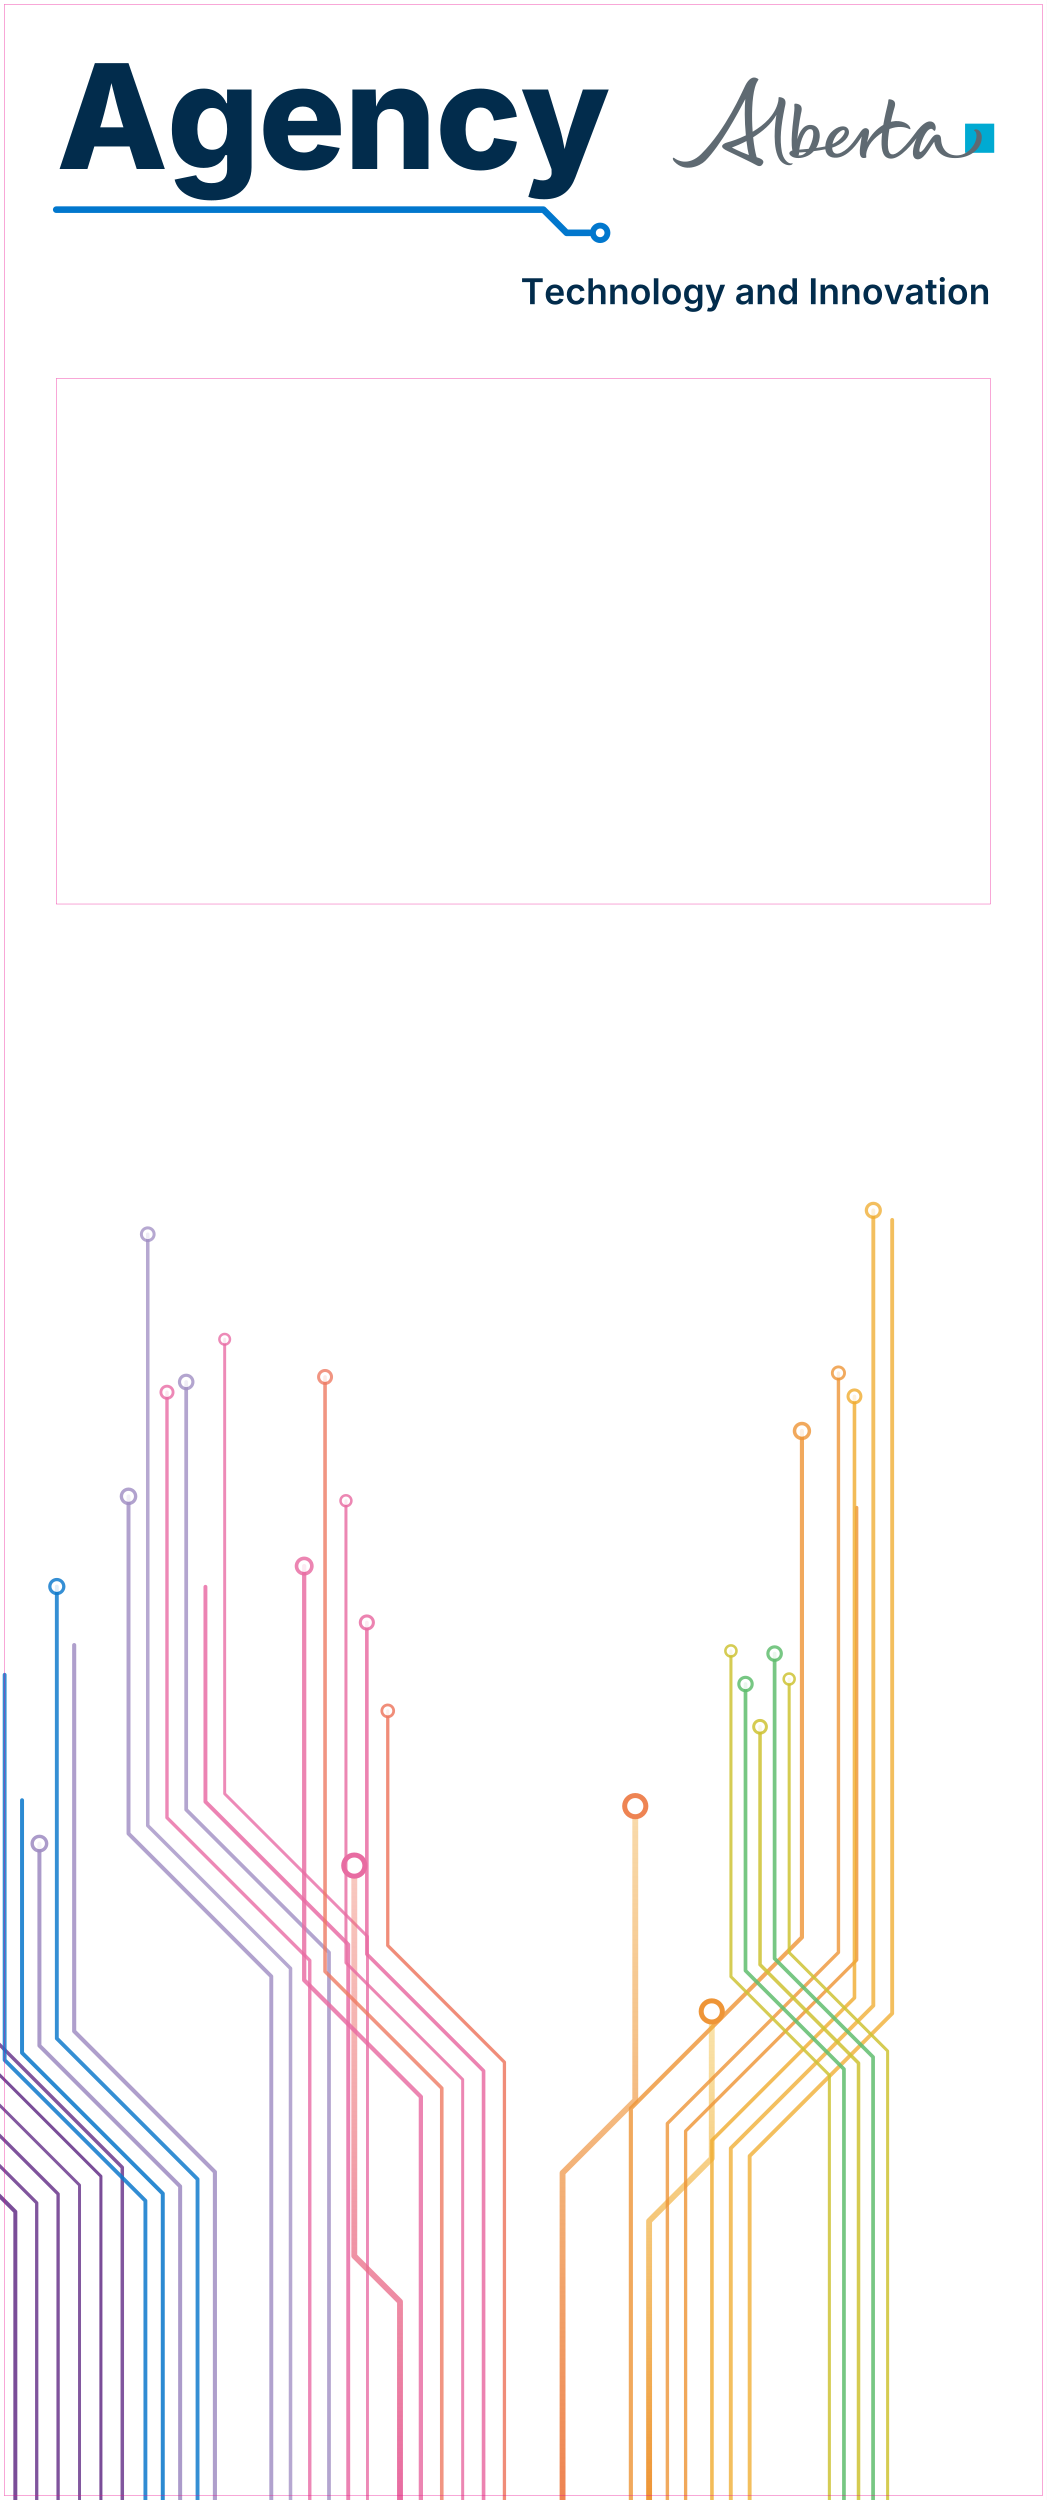
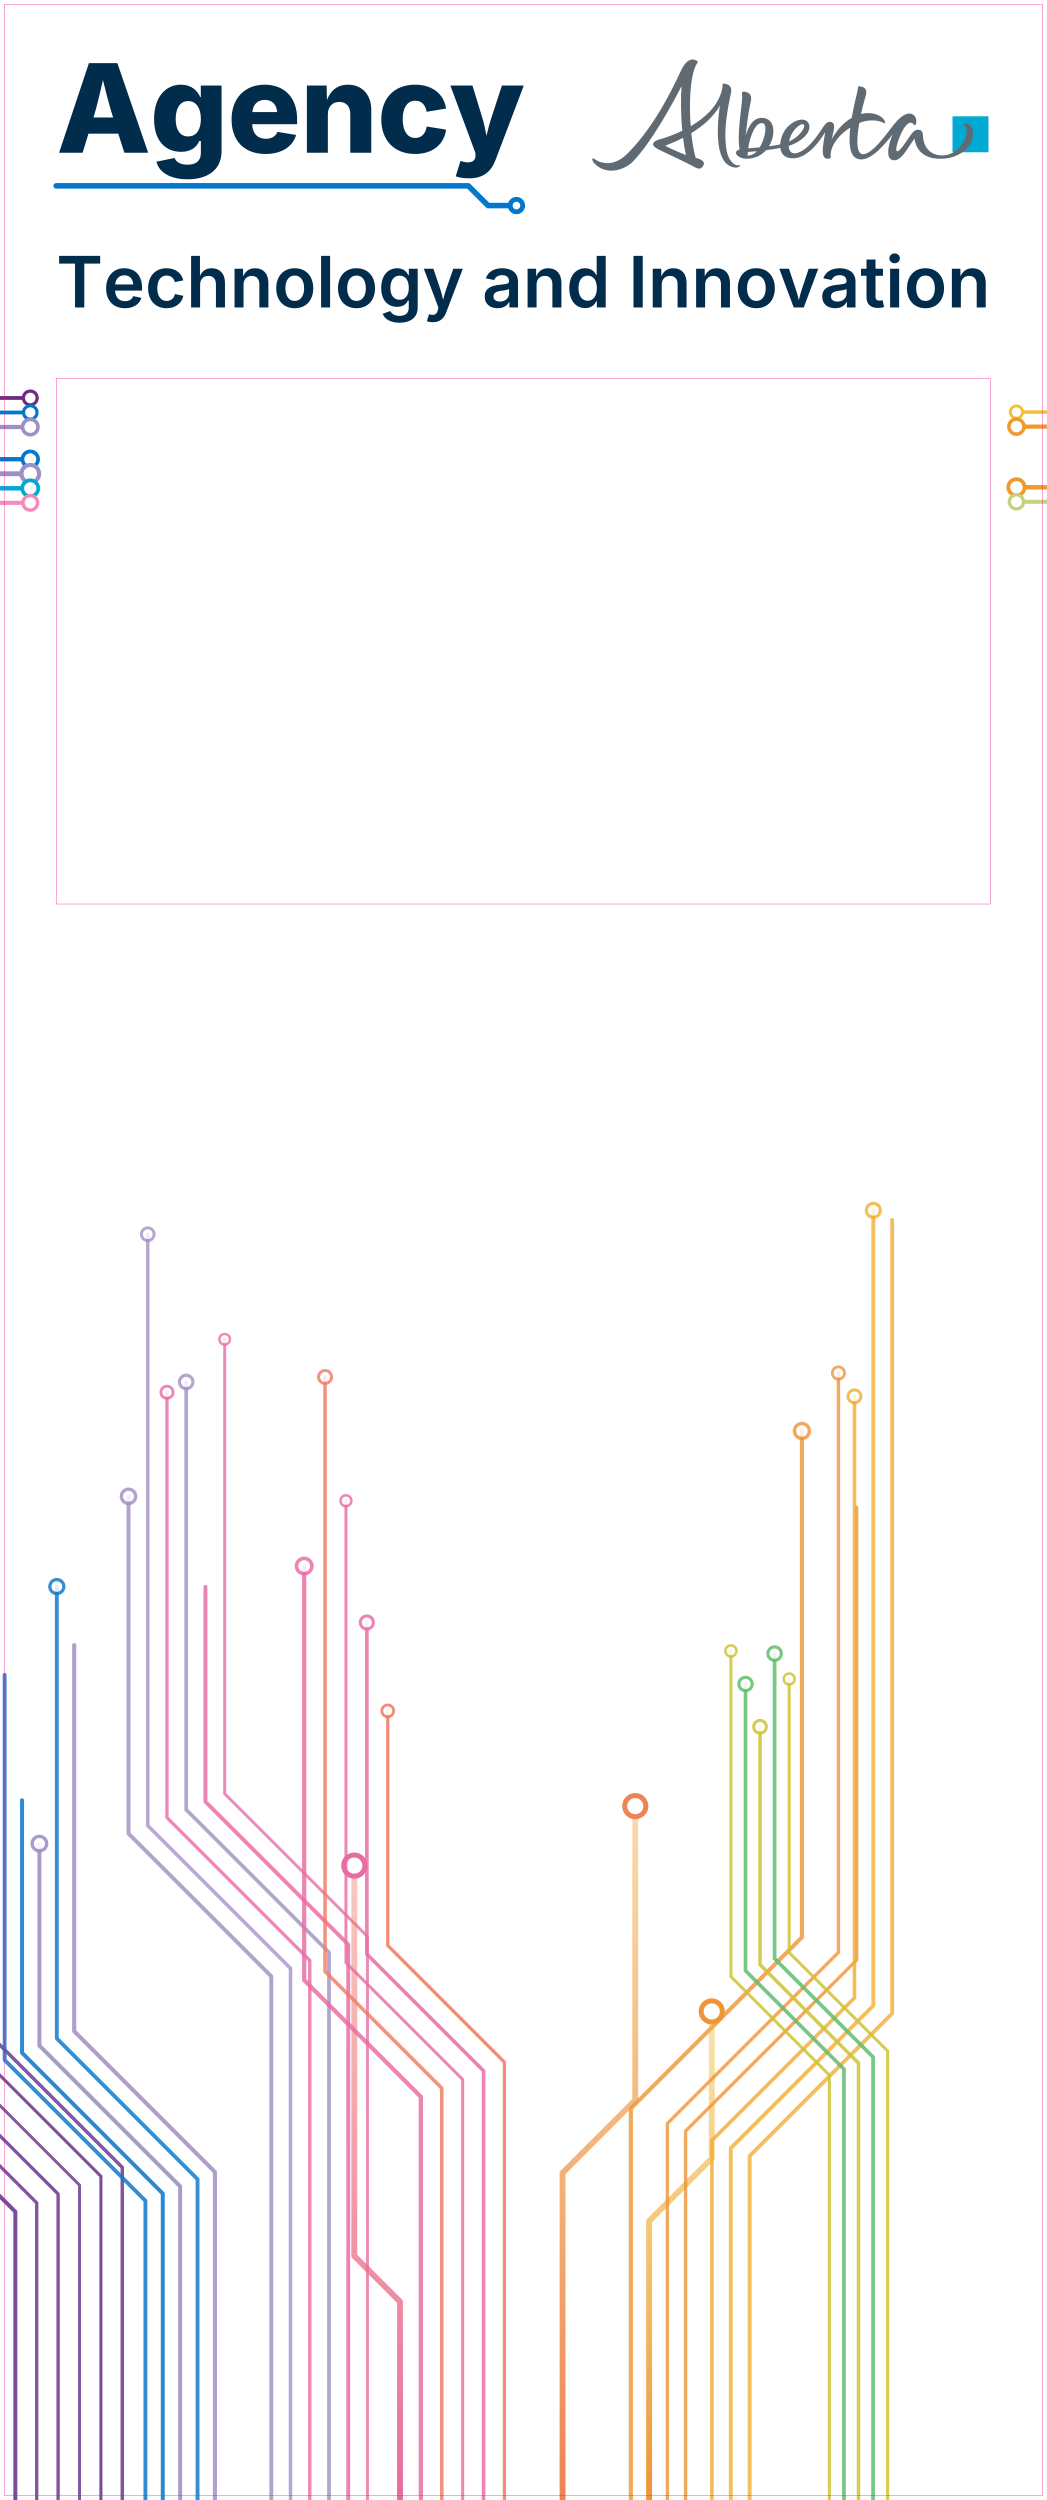
<svg xmlns="http://www.w3.org/2000/svg" width="30.25in" height="72.25in" viewBox="-0.125 -0.125 30.25 72.25">
  <g id="Ground">
    <rect x="-0.125" y="-0.125" width="30.25" height="72.25" fill="#FFFFFF" />
  </g>
  <g id="Art">
    <defs>
      <linearGradient id="gfront-0" gradientUnits="userSpaceOnUse" x1="0" y1="72" x2="0" y2="53.791">
        <stop offset="0" stop-color="#e86ca2" />
        <stop offset="1" stop-color="#ee7a63" stop-opacity="0.4" />
      </linearGradient>
      <linearGradient id="gfront-1" gradientUnits="userSpaceOnUse" x1="0" y1="72" x2="0" y2="52.072">
        <stop offset="0" stop-color="#ee8453" />
        <stop offset="1" stop-color="#efa42f" stop-opacity="0.4" />
      </linearGradient>
      <linearGradient id="gfront-2" gradientUnits="userSpaceOnUse" x1="0" y1="72" x2="0" y2="58.005">
        <stop offset="0" stop-color="#ee9537" />
        <stop offset="1" stop-color="#f1ba30" stop-opacity="0.4" />
      </linearGradient>
    </defs>
    <path d="M0.318 73 L0.318 63.794 L-4.261 59.215 L-4.261 51.276" stroke="#663289" stroke-width="0.115" stroke-linecap="round" stroke-linejoin="round" fill="none" opacity="0.87" />
    <path d="M0.936 73 L0.936 63.538 L-3.643 58.959 L-3.643 44.677" stroke="#663289" stroke-width="0.095" stroke-linecap="round" stroke-linejoin="round" fill="none" opacity="0.829" />
    <path d="M1.554 73 L1.554 63.281 L-3.025 58.703 L-3.025 46.116" stroke="#663289" stroke-width="0.096" stroke-linecap="round" stroke-linejoin="round" fill="none" opacity="0.838" />
    <path d="M2.173 73 L2.173 63.025 L-2.406 58.446 L-2.406 42.072" stroke="#663289" stroke-width="0.086" stroke-linecap="round" stroke-linejoin="round" fill="none" opacity="0.813" />
    <path d="M2.791 73 L2.791 62.769 L-1.788 58.19 L-1.788 51.056" stroke="#663289" stroke-width="0.088" stroke-linecap="round" stroke-linejoin="round" fill="none" opacity="0.869" />
    <path d="M3.409 73 L3.409 62.513 L-1.17 57.934 L-1.17 43.719" stroke="#663289" stroke-width="0.101" stroke-linecap="round" stroke-linejoin="round" fill="none" opacity="0.823" />
    <path d="M4.077 73 L4.077 63.477 L0.009 59.41 L0.009 48.276" stroke="#0e79cc" stroke-width="0.112" stroke-linecap="round" stroke-linejoin="round" fill="none" opacity="0.852" />
    <path d="M4.579 73 L4.579 63.269 L0.512 59.202 L0.512 51.902" stroke="#0e79cc" stroke-width="0.115" stroke-linecap="round" stroke-linejoin="round" fill="none" opacity="0.874" />
    <path d="M5.081 73 L5.081 63.061 L1.014 58.994 L1.014 53.155" stroke="#a08ec3" stroke-width="0.116" stroke-linecap="round" stroke-linejoin="round" fill="none" opacity="0.882" />
    <circle cx="1.014" cy="53.155" r="0.209" fill="#FFFFFF" stroke="#a08ec3" stroke-width="0.099" opacity="0.882" />
    <path d="M5.584 73 L5.584 62.853 L1.517 58.786 L1.517 45.726" stroke="#0e79cc" stroke-width="0.112" stroke-linecap="round" stroke-linejoin="round" fill="none" opacity="0.836" />
    <circle cx="1.517" cy="45.726" r="0.202" fill="#FFFFFF" stroke="#0e79cc" stroke-width="0.095" opacity="0.836" />
    <path d="M6.086 73 L6.086 62.645 L2.019 58.578 L2.019 47.418" stroke="#a08ec3" stroke-width="0.119" stroke-linecap="round" stroke-linejoin="round" fill="none" opacity="0.846" />
    <path d="M7.715 73 L7.715 56.992 L3.589 52.866 L3.589 43.119" stroke="#a08ec3" stroke-width="0.114" stroke-linecap="round" stroke-linejoin="round" fill="none" opacity="0.819" />
    <circle cx="3.589" cy="43.119" r="0.206" fill="#FFFFFF" stroke="#a08ec3" stroke-width="0.097" opacity="0.819" />
    <path d="M8.271 73 L8.271 56.762 L4.145 52.635 L4.145 35.544" stroke="#a08ec3" stroke-width="0.102" stroke-linecap="round" stroke-linejoin="round" fill="none" opacity="0.772" />
    <circle cx="4.145" cy="35.544" r="0.184" fill="#FFFFFF" stroke="#a08ec3" stroke-width="0.087" opacity="0.772" />
    <path d="M8.827 73 L8.827 56.531 L4.701 52.405 L4.701 40.111" stroke="#e86ba4" stroke-width="0.098" stroke-linecap="round" stroke-linejoin="round" fill="none" opacity="0.801" />
    <circle cx="4.701" cy="40.111" r="0.176" fill="#FFFFFF" stroke="#e86ba4" stroke-width="0.083" opacity="0.801" />
    <path d="M9.383 73 L9.383 56.301 L5.256 52.175 L5.256 39.814" stroke="#a08ec3" stroke-width="0.108" stroke-linecap="round" stroke-linejoin="round" fill="none" opacity="0.799" />
    <circle cx="5.256" cy="39.814" r="0.194" fill="#FFFFFF" stroke="#a08ec3" stroke-width="0.092" opacity="0.799" />
    <path d="M9.939 73 L9.939 56.071 L5.812 51.945 L5.812 45.734" stroke="#e86ba4" stroke-width="0.113" stroke-linecap="round" stroke-linejoin="round" fill="none" opacity="0.836" />
    <path d="M10.495 73 L10.495 55.841 L6.368 51.714 L6.368 38.58" stroke="#e86ba4" stroke-width="0.085" stroke-linecap="round" stroke-linejoin="round" fill="none" opacity="0.791" />
    <circle cx="6.368" cy="38.58" r="0.153" fill="#FFFFFF" stroke="#e86ba4" stroke-width="0.072" opacity="0.791" />
    <path d="M11.435 73 L11.435 66.393 L10.114 65.073 L10.114 53.791" stroke="url(#gfront-0)" stroke-width="0.17" stroke-linecap="round" stroke-linejoin="round" fill="none" />
    <circle cx="10.114" cy="53.791" r="0.306" fill="#FFFFFF" stroke="#e86ca2" stroke-width="0.145" />
    <path d="M12.038 73 L12.038 60.473 L8.666 57.101 L8.666 45.134" stroke="#e86ca2" stroke-width="0.123" stroke-linecap="round" stroke-linejoin="round" fill="none" opacity="0.832" />
    <circle cx="8.666" cy="45.134" r="0.222" fill="#FFFFFF" stroke="#e86ca2" stroke-width="0.105" opacity="0.832" />
    <path d="M12.642 73 L12.642 60.223 L9.269 56.85 L9.269 39.669" stroke="#ee7a63" stroke-width="0.104" stroke-linecap="round" stroke-linejoin="round" fill="none" opacity="0.798" />
    <circle cx="9.269" cy="39.669" r="0.187" fill="#FFFFFF" stroke="#ee7a63" stroke-width="0.089" opacity="0.798" />
    <path d="M13.246 73 L13.246 59.973 L9.873 56.6 L9.873 43.246" stroke="#e86ca2" stroke-width="0.087" stroke-linecap="round" stroke-linejoin="round" fill="none" opacity="0.82" />
    <circle cx="9.873" cy="43.246" r="0.157" fill="#FFFFFF" stroke="#e86ca2" stroke-width="0.074" opacity="0.82" />
    <path d="M13.85 73 L13.85 59.723 L10.477 56.35 L10.477 46.765" stroke="#e86ca2" stroke-width="0.105" stroke-linecap="round" stroke-linejoin="round" fill="none" opacity="0.842" />
    <circle cx="10.477" cy="46.765" r="0.189" fill="#FFFFFF" stroke="#e86ca2" stroke-width="0.089" opacity="0.842" />
    <path d="M14.453 73 L14.453 59.473 L11.081 56.1 L11.081 49.319" stroke="#ee7a63" stroke-width="0.095" stroke-linecap="round" stroke-linejoin="round" fill="none" opacity="0.858" />
    <circle cx="11.081" cy="49.319" r="0.171" fill="#FFFFFF" stroke="#ee7a63" stroke-width="0.081" opacity="0.858" />
    <path d="M16.133 73 L16.133 62.671 L18.234 60.57 L18.234 52.072" stroke="url(#gfront-1)" stroke-width="0.17" stroke-linecap="round" stroke-linejoin="round" fill="none" />
    <circle cx="18.234" cy="52.072" r="0.306" fill="#FFFFFF" stroke="#ee8453" stroke-width="0.145" />
    <path d="M18.107 73 L18.107 60.807 L23.051 55.863 L23.051 41.23" stroke="#ee9537" stroke-width="0.12" stroke-linecap="round" stroke-linejoin="round" fill="none" opacity="0.808" />
    <circle cx="23.051" cy="41.23" r="0.215" fill="#FFFFFF" stroke="#ee9537" stroke-width="0.102" opacity="0.808" />
    <path d="M18.634 73 L18.634 64.063 L20.445 62.253 L20.445 58.005" stroke="url(#gfront-2)" stroke-width="0.17" stroke-linecap="round" stroke-linejoin="round" fill="none" />
    <circle cx="20.445" cy="58.005" r="0.306" fill="#FFFFFF" stroke="#ee9537" stroke-width="0.145" />
    <path d="M19.162 73 L19.162 61.244 L24.106 56.3 L24.106 39.555" stroke="#ee9537" stroke-width="0.098" stroke-linecap="round" stroke-linejoin="round" fill="none" opacity="0.797" />
    <circle cx="24.106" cy="39.555" r="0.177" fill="#FFFFFF" stroke="#ee9537" stroke-width="0.083" opacity="0.797" />
    <path d="M19.689 73 L19.689 61.462 L24.634 56.518 L24.634 43.442" stroke="#ee9537" stroke-width="0.095" stroke-linecap="round" stroke-linejoin="round" fill="none" opacity="0.822" />
    <path d="M20.45 73 L20.45 61.732 L24.569 57.613 L24.569 40.23" stroke="#f0ac2f" stroke-width="0.104" stroke-linecap="round" stroke-linejoin="round" fill="none" opacity="0.801" />
    <circle cx="24.569" cy="40.23" r="0.186" fill="#FFFFFF" stroke="#f0ac2f" stroke-width="0.088" opacity="0.801" />
    <path d="M20.995 73 L20.995 61.958 L25.114 57.838 L25.114 34.854" stroke="#f0ac2f" stroke-width="0.112" stroke-linecap="round" stroke-linejoin="round" fill="none" opacity="0.768" />
    <circle cx="25.114" cy="34.854" r="0.201" fill="#FFFFFF" stroke="#f0ac2f" stroke-width="0.095" opacity="0.768" />
    <path d="M21.54 73 L21.54 62.183 L25.659 58.064 L25.659 35.13" stroke="#f0ac2f" stroke-width="0.112" stroke-linecap="round" stroke-linejoin="round" fill="none" opacity="0.77" />
    <path d="M23.844 73 L23.844 59.847 L20.999 57.001 L20.999 47.587" stroke="#cec335" stroke-width="0.089" stroke-linecap="round" stroke-linejoin="round" fill="none" opacity="0.847" />
    <circle cx="20.999" cy="47.587" r="0.16" fill="#FFFFFF" stroke="#cec335" stroke-width="0.075" opacity="0.847" />
    <path d="M24.265 73 L24.265 59.672 L21.42 56.827 L21.42 48.543" stroke="#60bd6e" stroke-width="0.107" stroke-linecap="round" stroke-linejoin="round" fill="none" opacity="0.853" />
    <circle cx="21.42" cy="48.543" r="0.193" fill="#FFFFFF" stroke="#60bd6e" stroke-width="0.091" opacity="0.853" />
    <path d="M24.686 73 L24.686 59.498 L21.84 56.653 L21.84 49.779" stroke="#cec335" stroke-width="0.102" stroke-linecap="round" stroke-linejoin="round" fill="none" opacity="0.861" />
    <circle cx="21.84" cy="49.779" r="0.184" fill="#FFFFFF" stroke="#cec335" stroke-width="0.087" opacity="0.861" />
    <path d="M25.107 73 L25.107 59.324 L22.261 56.478 L22.261 47.664" stroke="#60bd6e" stroke-width="0.108" stroke-linecap="round" stroke-linejoin="round" fill="none" opacity="0.848" />
    <circle cx="22.261" cy="47.664" r="0.194" fill="#FFFFFF" stroke="#60bd6e" stroke-width="0.092" opacity="0.848" />
    <path d="M25.527 73 L25.527 59.149 L22.682 56.304 L22.682 48.399" stroke="#cec335" stroke-width="0.088" stroke-linecap="round" stroke-linejoin="round" fill="none" opacity="0.852" />
    <circle cx="22.682" cy="48.399" r="0.158" fill="#FFFFFF" stroke="#cec335" stroke-width="0.075" opacity="0.852" />
+     <path d="M-1 11.376 L0.75 11.376" stroke="#6F2C83" stroke-width="0.111" stroke-linecap="round" stroke-linejoin="round" fill="none" />
+     <circle cx="0.75" cy="11.376" r="0.199" fill="#FFFFFF" stroke="#6F2C83" stroke-width="0.094" />
+     <path d="M-1 11.796 L0.75 11.796" stroke="#0177CD" stroke-width="0.109" stroke-linecap="round" stroke-linejoin="round" fill="none" />
+     <circle cx="0.75" cy="11.796" r="0.195" fill="#FFFFFF" stroke="#0177CD" stroke-width="0.092" />
+     <path d="M-1 12.216 L0.75 12.216" stroke="#9C90C5" stroke-width="0.123" stroke-linecap="round" stroke-linejoin="round" fill="none" />
+     <circle cx="0.75" cy="12.216" r="0.222" fill="#FFFFFF" stroke="#9C90C5" stroke-width="0.105" />
+     <path d="M-1 13.147 L0.75 13.147" stroke="#0177CD" stroke-width="0.126" stroke-linecap="round" stroke-linejoin="round" fill="none" />
+     <circle cx="0.75" cy="13.147" r="0.226" fill="#FFFFFF" stroke="#0177CD" stroke-width="0.107" />
+     <path d="M-1 13.567 L0.75 13.567" stroke="#9C90C5" stroke-width="0.141" stroke-linecap="round" stroke-linejoin="round" fill="none" />
+     <circle cx="0.75" cy="13.567" r="0.255" fill="#FFFFFF" stroke="#9C90C5" stroke-width="0.12" />
+     <path d="M-1 13.987 L0.75 13.987" stroke="#00AAD2" stroke-width="0.129" stroke-linecap="round" stroke-linejoin="round" fill="none" />
+     <circle cx="0.75" cy="13.987" r="0.231" fill="#FFFFFF" stroke="#00AAD2" stroke-width="0.109" />
+     <path d="M-1 14.407 L0.75 14.407" stroke="#F38CBA" stroke-width="0.117" stroke-linecap="round" stroke-linejoin="round" fill="none" />
+     <circle cx="0.75" cy="14.407" r="0.211" fill="#FFFFFF" stroke="#F38CBA" stroke-width="0.1" />
+     <path d="M31 11.784 L29.25 11.784" stroke="#F2C230" stroke-width="0.099" stroke-linecap="round" stroke-linejoin="round" fill="none" />
+     <circle cx="29.25" cy="11.784" r="0.178" fill="#FFFFFF" stroke="#F2C230" stroke-width="0.084" />
+     <path d="M31 12.204 L29.25 12.204" stroke="#EE9A2E" stroke-width="0.121" stroke-linecap="round" stroke-linejoin="round" fill="none" />
+     <circle cx="29.25" cy="12.204" r="0.218" fill="#FFFFFF" stroke="#EE9A2E" stroke-width="0.103" />
+     <path d="M31 13.958 L29.25 13.958" stroke="#EE9A2E" stroke-width="0.131" stroke-linecap="round" stroke-linejoin="round" fill="none" />
+     <circle cx="29.25" cy="13.958" r="0.235" fill="#FFFFFF" stroke="#EE9A2E" stroke-width="0.111" />
+     <path d="M31 14.378 L29.25 14.378" stroke="#C4D17F" stroke-width="0.114" stroke-linecap="round" stroke-linejoin="round" fill="none" />
+     <circle cx="29.25" cy="14.378" r="0.205" fill="#FFFFFF" stroke="#C4D17F" stroke-width="0.097" />
  </g>
  <g id="Brand">
-     <path fill="#022C4C" transform="translate(1.5 4.759)" d="M0.097 0H0.901L1.101 -0.651H2.119L2.326 0H3.139L2.088 -3.059H1.117ZM1.271 -1.205 1.312 -1.337C1.413 -1.684 1.503 -2.07 1.595 -2.482C1.694 -2.072 1.794 -1.686 1.901 -1.337L1.942 -1.205ZM4.487 0.907C5.173 0.907 5.645 0.583 5.645 -0.051V-2.296H4.937V-1.901H4.917C4.83 -2.109 4.623 -2.324 4.26 -2.324C3.777 -2.324 3.342 -1.951 3.342 -1.148C3.342 -0.374 3.759 -0.031 4.261 -0.031C4.602 -0.031 4.8 -0.193 4.884 -0.4H4.939V0.006C4.939 0.279 4.775 0.409 4.483 0.409C4.227 0.409 4.085 0.304 4.044 0.179L3.422 0.306C3.506 0.665 3.888 0.907 4.487 0.907ZM4.506 -0.556C4.231 -0.556 4.079 -0.78 4.079 -1.15C4.079 -1.519 4.231 -1.764 4.506 -1.764C4.781 -1.764 4.939 -1.526 4.939 -1.15C4.939 -0.778 4.781 -0.556 4.506 -0.556ZM7.145 0.043C7.702 0.043 8.078 -0.209 8.193 -0.608L7.554 -0.713C7.496 -0.558 7.351 -0.476 7.158 -0.476C6.887 -0.476 6.704 -0.641 6.692 -0.973H8.225V-1.154C8.225 -1.912 7.763 -2.324 7.119 -2.324C6.429 -2.324 5.987 -1.848 5.987 -1.139C5.987 -0.405 6.425 0.043 7.145 0.043ZM6.696 -1.39C6.722 -1.643 6.872 -1.805 7.125 -1.805C7.375 -1.805 7.517 -1.651 7.546 -1.39ZM9.276 -1.31C9.276 -1.577 9.434 -1.735 9.668 -1.735C9.902 -1.735 10.041 -1.581 10.041 -1.322V0H10.758V-1.462C10.758 -1.981 10.444 -2.324 9.963 -2.324C9.592 -2.324 9.366 -2.119 9.245 -1.801L9.232 -2.296H8.559V0H9.276ZM12.254 0.043C12.845 0.043 13.242 -0.275 13.313 -0.788L12.652 -0.895C12.609 -0.647 12.473 -0.505 12.262 -0.505C11.987 -0.505 11.831 -0.749 11.831 -1.144C11.831 -1.54 11.987 -1.776 12.262 -1.776C12.473 -1.776 12.605 -1.639 12.65 -1.398L13.311 -1.509C13.239 -2.008 12.839 -2.324 12.254 -2.324C11.535 -2.324 11.1 -1.848 11.1 -1.139C11.1 -0.433 11.535 0.043 12.254 0.043ZM13.643 0.805C13.75 0.846 13.922 0.875 14.099 0.875C14.614 0.875 14.865 0.614 15.004 0.242L15.967 -2.296H15.22L14.852 -1.172C14.791 -0.977 14.739 -0.782 14.692 -0.575C14.653 -0.782 14.616 -0.975 14.557 -1.172L14.214 -2.296H13.458L14.314 0.004L14.316 0.101C14.327 0.287 14.152 0.376 13.893 0.306L13.803 0.281Z" />
-     <g transform="translate(1.5 5.684)">
+     <path fill="#022C4C" transform="translate(1.5 4.289)" d="M0.082 0H0.763L0.931 -0.551H1.793L1.969 0H2.657L1.767 -2.589H0.945ZM1.076 -1.02 1.11 -1.131C1.196 -1.425 1.272 -1.752 1.35 -2.101C1.434 -1.753 1.519 -1.427 1.609 -1.131L1.644 -1.02ZM3.798 0.768C4.378 0.768 4.778 0.493 4.778 -0.043V-1.943H4.178V-1.609H4.161C4.088 -1.785 3.912 -1.967 3.605 -1.967C3.196 -1.967 2.828 -1.651 2.828 -0.971C2.828 -0.316 3.181 -0.026 3.607 -0.026C3.895 -0.026 4.062 -0.163 4.133 -0.339H4.18V0.005C4.18 0.236 4.041 0.346 3.794 0.346C3.577 0.346 3.457 0.257 3.422 0.151L2.896 0.259C2.967 0.563 3.29 0.768 3.798 0.768ZM3.813 -0.471C3.58 -0.471 3.452 -0.66 3.452 -0.973C3.452 -1.286 3.58 -1.493 3.813 -1.493C4.046 -1.493 4.18 -1.291 4.18 -0.973C4.18 -0.659 4.046 -0.471 3.813 -0.471ZM6.047 0.036C6.518 0.036 6.836 -0.177 6.933 -0.514L6.393 -0.603C6.344 -0.473 6.221 -0.403 6.058 -0.403C5.828 -0.403 5.674 -0.542 5.663 -0.824H6.961V-0.977C6.961 -1.618 6.57 -1.967 6.025 -1.967C5.441 -1.967 5.067 -1.564 5.067 -0.964C5.067 -0.342 5.437 0.036 6.047 0.036ZM5.667 -1.176C5.689 -1.39 5.816 -1.527 6.03 -1.527C6.242 -1.527 6.362 -1.397 6.386 -1.176ZM7.85 -1.109C7.85 -1.335 7.984 -1.468 8.182 -1.468C8.38 -1.468 8.498 -1.338 8.498 -1.119V0H9.105V-1.237C9.105 -1.677 8.839 -1.967 8.432 -1.967C8.118 -1.967 7.927 -1.793 7.824 -1.524L7.814 -1.943H7.244V0H7.85ZM10.371 0.036C10.871 0.036 11.207 -0.233 11.267 -0.667L10.708 -0.758C10.671 -0.547 10.557 -0.427 10.378 -0.427C10.145 -0.427 10.013 -0.634 10.013 -0.968C10.013 -1.303 10.145 -1.503 10.378 -1.503C10.557 -1.503 10.668 -1.387 10.706 -1.183L11.266 -1.277C11.205 -1.7 10.866 -1.967 10.371 -1.967C9.762 -1.967 9.394 -1.564 9.394 -0.964C9.394 -0.367 9.762 0.036 10.371 0.036ZM11.546 0.681C11.637 0.716 11.783 0.74 11.932 0.74C12.368 0.74 12.58 0.52 12.698 0.205L13.513 -1.943H12.881L12.57 -0.992C12.518 -0.827 12.474 -0.662 12.434 -0.487C12.401 -0.662 12.37 -0.825 12.319 -0.992L12.029 -1.943H11.39L12.114 0.004L12.116 0.085C12.125 0.243 11.977 0.318 11.758 0.259L11.682 0.238Z" />
+     <g transform="translate(1.5 5.036)">
      <g class="agency-underline" fill="none" stroke="#0177CD" stroke-linecap="round" stroke-linejoin="round">
-         <path d="M0 0.25 H14.08 L14.75 0.92 H15.42" stroke-width="0.19" />
-         <circle cx="15.72" cy="0.92" r="0.21" stroke-width="0.17" fill="none" />
+         <path d="M0 0.21 H11.91 L12.48 0.78 H13.05" stroke-width="0.16" />
+         <circle cx="13.3" cy="0.78" r="0.18" stroke-width="0.14" fill="none" />
      </g>
    </g>
-     <g transform="translate(19.32 2.115) scale(0.043)">
+     <g transform="translate(16.993 1.593) scale(0.053)">
      <rect class="logo" fill="#00aad2" x="196.411" y="31.014" width="19.59" height="19.592" />
      <path class="logo" fill="#5f6a72" d="M91.271,47.934c-1.972,0.198-4.068,0.382-6.278,0.548c0.833-6.288,4.105-15.027,8.177-13.62C95.521,35.676,94.284,43.033,91.271,47.934 M86.106,52.264c-0.714,0.111-1.304,0.101-1.773,0.014c0.28-0.241,0.455-0.594,0.455-1.014c0-0.266,0.009-0.544,0.024-0.832c1.104-0.052,2.831-0.177,4.888-0.376C88.623,51.241,87.409,52.067,86.106,52.264 M111.223,37.314c2.598-2.413,3.89-2.237,4.231-1.589c0.736,1.403-2.325,6.345-8.184,9.047C107.774,42.114,109.176,39.216,111.223,37.314 M207.625,39.712c-0.251-4.887-4.579-5.683-5.176-4.293c-0.208,0.487,1.626,0.313,1.633,3.764c0.005,5.71-5.787,13.165-13.167,13.165c-8.04,0-10.114-6.254-10.502-9.348c-0.256-2.058,0.187-5.029-3.368-4.636c-2.486,0.28-4.733,5.12-7.885,9.196c-2.704,3.499-3.918,3.166-3.286,0.163c0.783-3.763,3.925-12.594,7.517-13.237c1.661-0.297,2.257,2.625,3.02,0.796c0.768-1.832,0.063-5.783-3.655-5.783c-2.605,0-5.73,2.762-8.292,5.905c-2.233,2.744-13.522,19.357-18.257,15.77c-2.215-1.676-2.035-8.506-0.643-16.553c5.618-2.167,10.292-1.456,12.936-0.188c1.305,0.626,1.485,0.532,0.929-0.903c-0.825-2.108-5.345-5.405-12.405-3.888c-0.17,0.033-0.336,0.079-0.505,0.119c0.569-2.613,1.231-5.268,1.954-7.849c0.661-2.364,2.6-6.454-2.462-7.242c-1.613-0.252-0.927,0.53-1.459,2.71c-0.978,4.015-2.214,9.227-3.109,14.458c-4.161,2.396-8.035,6.399-10.874,11.667c0.492-2.429,1.254-5.116,1.308-6.93c0.054-1.911-1.255-2.332-1.763-2.482c-1.111-0.314-2.453,0.236-3.776,2.106c-3.104,4.37-7.035,11.284-13.001,14.184c-4.28,2.081-6.157-0.015-6.262-3.238c0.845-0.259,1.601-0.525,2.24-0.813c7.756-3.437,10.419-8.621,8.448-11.774c-1.87-3-7.217-2.086-11.439,2.361c-2.081,2.193-3.684,5.956-3.871,9.387c-1.79,0.387-3.848,0.731-6.146,1.041c3.644-5.911,3.329-13.9-2.001-15.247c-6.182-1.561-9.309,4.44-10.633,9.436c0.408-4.996,1.206-11.077,2.335-16.725c0.472-2.361,2.087-6.455-3.041-7.24c-1.629-0.252-1.377,0.505-1.241,2.71c0.18,2.958-3.096,20.875-1.384,28.744c-2.206,0.714-3.101,2.375-0.264,4.127c1.955,1.203,6.258,1.603,10.605-0.537c1.559-0.771,2.909-1.854,4.034-3.125c2.59-0.326,5.314-0.744,7.796-1.241c0.425,3.45,2.677,6.095,7.905,5.606c7.433-0.691,14.035-9.826,16.528-14.226c-0.45,4.716-3.519,15.019,1.716,14.49c2.051-0.208,1.158-0.536,1.285-2.306c0.454-6.208,5.62-11.47,10.73-14.694c-0.887,7.602-0.579,14.391,2.868,16.546c6.341,3.963,15.326-6.477,20.27-12.862c-2.516,5.671-3.945,12.936-0.164,14.047c4.435,1.293,7.932-6.063,12.022-11.693c0.475,4.042,3.168,11.003,14.033,11.003C200.729,54.163,208.007,47.148,207.625,39.712 M51.101,52.114c-2.665-0.965-6.464-2.513-11.424-5.046c2.717-0.991,6.169-2.443,9.806-4.345C49.973,46.873,50.505,49.892,51.101,52.114M80.545,57.718c-0.125-0.258-0.849,0.105-1.587-0.003c-2.101-0.31-4.863-3.18-5.699-7.896c-1.504-8.489-0.612-16.865,1.88-29.348c0.47-2.361,2.084-6.451-3.041-7.243c-1.63-0.251-0.786,0.554-1.243,2.71c-1.971,9.297-9.574,15.999-17.207,20.493c-0.799-10.645-0.474-22.465,1.53-29.714c1.691-6.115,3.703-4.992,1.209-6.277c-2.624-1.352-5.445,0.435-7.726,4.989c-2.28,4.552-12.795,29.289-29.584,45.984c-8.592,8.545-16.363,4.146-17.919,2.831c-1.266-1.069-1.734,0.582-0.163,2.271c6.949,7.494,17.1,3.194,20.795-0.5c10.215-10.21,22.092-32.19,26.897-41.517c-0.443,5.251-0.593,14.058,0.385,24.379c-5.199,2.533-9.86,4.021-12.059,4.601c-2.381,0.624-3.854,1.593-3.898,2.697c-0.047,1.208,1.552,2.227,3.863,3.325c4.116,1.954,16.167,7.647,19.136,9.374c2.543,1.476,3.784,0.325,4.537-1.268c0.983-2.076-1.716-3.276-4.328-4.057c-1.006-3.495-1.81-8.196-2.345-13.377c6.126-3.772,12.158-8.793,15.635-15.068c-0.876,5.245-3.124,23.08,2.507,30.621c1.241,1.662,3.981,3.479,6.656,3.209C80.036,58.805,80.671,57.977,80.545,57.718" />
    </g>
-     <path fill="#022C4C" transform="translate(14.921 8.666)" d="M0.042 -0.637H0.273V0H0.408V-0.637H0.639V-0.75H0.042ZM0.999 0.012C1.124 0.012 1.212 -0.048 1.239 -0.139L1.119 -0.164C1.101 -0.116 1.058 -0.091 1 -0.091C0.916 -0.091 0.859 -0.144 0.856 -0.245H1.247V-0.286C1.247 -0.483 1.128 -0.57 0.99 -0.57C0.829 -0.57 0.725 -0.451 0.725 -0.278C0.725 -0.102 0.829 0.012 0.999 0.012ZM0.856 -0.334C0.862 -0.409 0.911 -0.467 0.991 -0.467C1.069 -0.467 1.113 -0.414 1.12 -0.334ZM1.604 0.012C1.73 0.012 1.824 -0.057 1.848 -0.169L1.726 -0.195C1.712 -0.134 1.669 -0.095 1.605 -0.095C1.514 -0.095 1.468 -0.175 1.468 -0.279C1.468 -0.384 1.514 -0.464 1.605 -0.464C1.668 -0.464 1.71 -0.426 1.724 -0.367L1.846 -0.393C1.822 -0.503 1.729 -0.57 1.604 -0.57C1.44 -0.57 1.335 -0.454 1.335 -0.278C1.335 -0.105 1.44 0.012 1.604 0.012ZM2.091 -0.33C2.091 -0.411 2.141 -0.459 2.211 -0.459C2.28 -0.459 2.321 -0.413 2.321 -0.338V0H2.453V-0.358C2.453 -0.493 2.376 -0.57 2.26 -0.57C2.18 -0.57 2.123 -0.533 2.089 -0.459V-0.75H1.96V0H2.091ZM2.722 -0.33C2.722 -0.411 2.773 -0.459 2.843 -0.459C2.911 -0.459 2.952 -0.413 2.952 -0.338V0H3.083V-0.358C3.083 -0.493 3.007 -0.57 2.891 -0.57C2.808 -0.57 2.75 -0.53 2.717 -0.451L2.715 -0.563H2.591V0H2.722ZM3.466 0.012C3.63 0.012 3.736 -0.105 3.736 -0.278C3.736 -0.454 3.63 -0.57 3.466 -0.57C3.302 -0.57 3.197 -0.454 3.197 -0.278C3.197 -0.105 3.302 0.012 3.466 0.012ZM3.466 -0.095C3.375 -0.095 3.331 -0.176 3.331 -0.279C3.331 -0.383 3.375 -0.464 3.466 -0.464C3.558 -0.464 3.603 -0.383 3.603 -0.279C3.603 -0.176 3.558 -0.095 3.466 -0.095ZM3.981 -0.75H3.85V0H3.981ZM4.364 0.012C4.528 0.012 4.633 -0.105 4.633 -0.278C4.633 -0.454 4.528 -0.57 4.364 -0.57C4.2 -0.57 4.095 -0.454 4.095 -0.278C4.095 -0.105 4.2 0.012 4.364 0.012ZM4.364 -0.095C4.273 -0.095 4.228 -0.176 4.228 -0.279C4.228 -0.383 4.273 -0.464 4.364 -0.464C4.455 -0.464 4.5 -0.383 4.5 -0.279C4.5 -0.176 4.455 -0.095 4.364 -0.095ZM4.99 0.223C5.142 0.223 5.253 0.152 5.253 0.002V-0.563H5.125V-0.47H5.118C5.098 -0.509 5.055 -0.57 4.955 -0.57C4.825 -0.57 4.723 -0.468 4.723 -0.283C4.723 -0.1 4.825 -0.009 4.954 -0.009C5.051 -0.009 5.093 -0.06 5.113 -0.101H5.124V0.005C5.124 0.086 5.071 0.123 4.989 0.123C4.907 0.123 4.873 0.084 4.855 0.052L4.744 0.092C4.773 0.167 4.855 0.223 4.99 0.223ZM4.991 -0.112C4.904 -0.112 4.857 -0.18 4.857 -0.284C4.857 -0.386 4.902 -0.462 4.991 -0.462C5.078 -0.462 5.124 -0.391 5.124 -0.284C5.124 -0.176 5.077 -0.112 4.991 -0.112ZM5.387 0.201C5.404 0.208 5.437 0.214 5.474 0.214C5.576 0.214 5.634 0.163 5.668 0.072L5.91 -0.563H5.771L5.665 -0.257C5.649 -0.208 5.636 -0.16 5.623 -0.11C5.612 -0.16 5.601 -0.208 5.585 -0.257L5.482 -0.563H5.342L5.555 0.002L5.547 0.038C5.533 0.102 5.492 0.118 5.433 0.103L5.417 0.099ZM6.416 0.012C6.503 0.012 6.557 -0.029 6.581 -0.077H6.586V0H6.712V-0.376C6.712 -0.526 6.588 -0.57 6.482 -0.57C6.369 -0.57 6.277 -0.522 6.244 -0.423L6.365 -0.398C6.378 -0.435 6.417 -0.469 6.483 -0.469C6.546 -0.469 6.581 -0.437 6.581 -0.382V-0.38C6.581 -0.341 6.539 -0.339 6.442 -0.329C6.333 -0.317 6.227 -0.285 6.227 -0.158C6.227 -0.047 6.308 0.012 6.416 0.012ZM6.449 -0.086C6.394 -0.086 6.354 -0.111 6.354 -0.16C6.354 -0.211 6.399 -0.233 6.457 -0.241C6.491 -0.245 6.564 -0.254 6.582 -0.268V-0.202C6.582 -0.139 6.53 -0.086 6.449 -0.086ZM6.981 -0.33C6.981 -0.411 7.032 -0.459 7.102 -0.459C7.17 -0.459 7.212 -0.413 7.212 -0.338V0H7.342V-0.358C7.342 -0.493 7.266 -0.57 7.15 -0.57C7.067 -0.57 7.009 -0.53 6.976 -0.451L6.974 -0.563H6.851V0H6.981ZM7.689 0.01C7.786 0.01 7.829 -0.048 7.85 -0.089H7.858V0H7.986V-0.75H7.855V-0.47H7.85C7.83 -0.509 7.788 -0.57 7.688 -0.57C7.558 -0.57 7.457 -0.468 7.457 -0.28C7.457 -0.096 7.555 0.01 7.689 0.01ZM7.724 -0.098C7.637 -0.098 7.59 -0.175 7.59 -0.281C7.59 -0.386 7.636 -0.462 7.724 -0.462C7.811 -0.462 7.858 -0.391 7.858 -0.281C7.858 -0.171 7.809 -0.098 7.724 -0.098ZM8.525 -0.75H8.39V0H8.525ZM8.801 -0.33C8.801 -0.411 8.851 -0.459 8.921 -0.459C8.989 -0.459 9.031 -0.413 9.031 -0.338V0H9.162V-0.358C9.162 -0.493 9.085 -0.57 8.969 -0.57C8.887 -0.57 8.828 -0.53 8.795 -0.451L8.794 -0.563H8.67V0H8.801ZM9.431 -0.33C9.431 -0.411 9.482 -0.459 9.552 -0.459C9.62 -0.459 9.661 -0.413 9.661 -0.338V0H9.792V-0.358C9.792 -0.493 9.716 -0.57 9.6 -0.57C9.518 -0.57 9.459 -0.53 9.426 -0.451L9.424 -0.563H9.3V0H9.431ZM10.175 0.012C10.339 0.012 10.445 -0.105 10.445 -0.278C10.445 -0.454 10.339 -0.57 10.175 -0.57C10.011 -0.57 9.907 -0.454 9.907 -0.278C9.907 -0.105 10.011 0.012 10.175 0.012ZM10.175 -0.095C10.084 -0.095 10.04 -0.176 10.04 -0.279C10.04 -0.383 10.084 -0.464 10.175 -0.464C10.267 -0.464 10.312 -0.383 10.312 -0.279C10.312 -0.176 10.267 -0.095 10.175 -0.095ZM10.719 0H10.865L11.075 -0.563H10.937L10.834 -0.257C10.818 -0.207 10.806 -0.157 10.793 -0.106C10.781 -0.157 10.768 -0.207 10.752 -0.257L10.649 -0.563H10.509ZM11.321 0.012C11.409 0.012 11.462 -0.029 11.487 -0.077H11.492V0H11.617V-0.376C11.617 -0.526 11.493 -0.57 11.387 -0.57C11.275 -0.57 11.182 -0.522 11.149 -0.423L11.27 -0.398C11.284 -0.435 11.323 -0.469 11.388 -0.469C11.452 -0.469 11.486 -0.437 11.486 -0.382V-0.38C11.486 -0.341 11.445 -0.339 11.347 -0.329C11.239 -0.317 11.133 -0.285 11.133 -0.158C11.133 -0.047 11.214 0.012 11.321 0.012ZM11.355 -0.086C11.299 -0.086 11.26 -0.111 11.26 -0.16C11.26 -0.211 11.304 -0.233 11.363 -0.241C11.397 -0.245 11.47 -0.254 11.487 -0.268V-0.202C11.487 -0.139 11.435 -0.086 11.355 -0.086ZM12.016 -0.563H11.908V-0.697H11.777V-0.563H11.697V-0.46H11.777V-0.147C11.777 -0.048 11.836 0.008 11.944 0.008C11.972 0.008 12.003 0.004 12.032 -0.004L12.011 -0.106C11.999 -0.103 11.976 -0.099 11.963 -0.099C11.924 -0.099 11.908 -0.118 11.908 -0.159V-0.46H12.016ZM12.12 0H12.251V-0.563H12.12ZM12.185 -0.642C12.227 -0.642 12.262 -0.674 12.262 -0.714C12.262 -0.754 12.227 -0.786 12.185 -0.786C12.144 -0.786 12.109 -0.754 12.109 -0.714C12.109 -0.674 12.144 -0.642 12.185 -0.642ZM12.634 0.012C12.798 0.012 12.903 -0.105 12.903 -0.278C12.903 -0.454 12.798 -0.57 12.634 -0.57C12.47 -0.57 12.365 -0.454 12.365 -0.278C12.365 -0.105 12.47 0.012 12.634 0.012ZM12.634 -0.095C12.543 -0.095 12.498 -0.176 12.498 -0.279C12.498 -0.383 12.543 -0.464 12.634 -0.464C12.726 -0.464 12.77 -0.383 12.77 -0.279C12.77 -0.176 12.726 -0.095 12.634 -0.095ZM13.148 -0.33C13.148 -0.411 13.199 -0.459 13.269 -0.459C13.337 -0.459 13.378 -0.413 13.378 -0.338V0H13.509V-0.358C13.509 -0.493 13.433 -0.57 13.317 -0.57C13.234 -0.57 13.176 -0.53 13.143 -0.451L13.141 -0.563H13.018V0H13.148Z" />
+     <path fill="#022C4C" transform="translate(1.5 8.76)" d="M0.083 -1.266H0.543V0H0.811V-1.266H1.27V-1.491H0.083ZM1.986 0.023C2.235 0.023 2.409 -0.096 2.463 -0.277L2.224 -0.326C2.189 -0.231 2.103 -0.181 1.989 -0.181C1.822 -0.181 1.709 -0.287 1.702 -0.486H2.48V-0.569C2.48 -0.961 2.242 -1.133 1.969 -1.133C1.649 -1.133 1.442 -0.897 1.442 -0.552C1.442 -0.202 1.649 0.023 1.986 0.023ZM1.703 -0.664C1.715 -0.813 1.811 -0.929 1.97 -0.929C2.125 -0.929 2.212 -0.824 2.227 -0.664ZM3.189 0.023C3.44 0.023 3.626 -0.113 3.674 -0.336L3.431 -0.387C3.404 -0.266 3.319 -0.188 3.191 -0.188C3.01 -0.188 2.92 -0.347 2.92 -0.554C2.92 -0.764 3.01 -0.922 3.191 -0.922C3.317 -0.922 3.4 -0.847 3.428 -0.731L3.671 -0.782C3.623 -1 3.438 -1.133 3.189 -1.133C2.863 -1.133 2.655 -0.902 2.655 -0.553C2.655 -0.209 2.863 0.023 3.189 0.023ZM4.158 -0.656C4.158 -0.818 4.258 -0.912 4.397 -0.912C4.533 -0.912 4.615 -0.822 4.615 -0.672V0H4.877V-0.712C4.877 -0.981 4.723 -1.133 4.493 -1.133C4.334 -1.133 4.221 -1.059 4.154 -0.912V-1.491H3.898V0H4.158ZM5.413 -0.656C5.413 -0.818 5.513 -0.912 5.652 -0.912C5.788 -0.912 5.87 -0.822 5.87 -0.672V0H6.131V-0.712C6.131 -0.981 5.979 -1.133 5.748 -1.133C5.584 -1.133 5.468 -1.053 5.402 -0.896L5.399 -1.119H5.153V0H5.413ZM6.892 0.023C7.219 0.023 7.428 -0.209 7.428 -0.553C7.428 -0.902 7.219 -1.133 6.892 -1.133C6.566 -1.133 6.358 -0.902 6.358 -0.553C6.358 -0.209 6.566 0.023 6.892 0.023ZM6.892 -0.188C6.711 -0.188 6.623 -0.35 6.623 -0.554C6.623 -0.761 6.711 -0.922 6.892 -0.922C7.074 -0.922 7.164 -0.761 7.164 -0.554C7.164 -0.35 7.074 -0.188 6.892 -0.188ZM7.915 -1.491H7.655V0H7.915ZM8.677 0.023C9.003 0.023 9.213 -0.209 9.213 -0.553C9.213 -0.902 9.003 -1.133 8.677 -1.133C8.351 -1.133 8.143 -0.902 8.143 -0.553C8.143 -0.209 8.351 0.023 8.677 0.023ZM8.677 -0.188C8.496 -0.188 8.408 -0.35 8.408 -0.554C8.408 -0.761 8.496 -0.922 8.677 -0.922C8.859 -0.922 8.948 -0.761 8.948 -0.554C8.948 -0.35 8.859 -0.188 8.677 -0.188ZM9.922 0.442C10.223 0.442 10.446 0.302 10.446 0.003V-1.119H10.19V-0.934H10.176C10.136 -1.013 10.051 -1.133 9.853 -1.133C9.595 -1.133 9.391 -0.93 9.391 -0.562C9.391 -0.198 9.594 -0.017 9.851 -0.017C10.044 -0.017 10.126 -0.119 10.166 -0.2H10.188V0.011C10.188 0.171 10.082 0.244 9.921 0.244C9.758 0.244 9.689 0.167 9.654 0.104L9.434 0.183C9.49 0.331 9.653 0.442 9.922 0.442ZM9.924 -0.222C9.75 -0.222 9.657 -0.358 9.657 -0.565C9.657 -0.768 9.748 -0.919 9.924 -0.919C10.096 -0.919 10.189 -0.777 10.189 -0.565C10.189 -0.35 10.094 -0.222 9.924 -0.222ZM10.711 0.399C10.746 0.413 10.811 0.426 10.885 0.426C11.087 0.426 11.202 0.323 11.27 0.144L11.751 -1.119H11.476L11.264 -0.51C11.231 -0.414 11.206 -0.317 11.181 -0.219C11.159 -0.317 11.137 -0.413 11.105 -0.51L10.901 -1.119H10.623L11.045 0.004L11.029 0.075C11.002 0.203 10.92 0.235 10.803 0.204L10.772 0.196ZM12.757 0.023C12.931 0.023 13.037 -0.058 13.086 -0.154H13.096V0H13.345V-0.748C13.345 -1.046 13.099 -1.133 12.889 -1.133C12.665 -1.133 12.48 -1.038 12.415 -0.841L12.656 -0.792C12.683 -0.866 12.76 -0.933 12.89 -0.933C13.017 -0.933 13.085 -0.869 13.085 -0.76V-0.755C13.085 -0.678 13.003 -0.675 12.809 -0.654C12.593 -0.631 12.383 -0.567 12.383 -0.314C12.383 -0.094 12.544 0.023 12.757 0.023ZM12.824 -0.17C12.714 -0.17 12.635 -0.22 12.635 -0.317C12.635 -0.419 12.723 -0.462 12.84 -0.478C12.907 -0.487 13.052 -0.505 13.087 -0.533V-0.401C13.087 -0.277 12.984 -0.17 12.824 -0.17ZM13.882 -0.656C13.882 -0.818 13.982 -0.912 14.121 -0.912C14.257 -0.912 14.339 -0.822 14.339 -0.672V0H14.6V-0.712C14.6 -0.981 14.447 -1.133 14.217 -1.133C14.053 -1.133 13.937 -1.053 13.871 -0.896L13.868 -1.119H13.622V0H13.882ZM15.288 0.02C15.481 0.02 15.567 -0.096 15.608 -0.177H15.624V0H15.88V-1.491H15.619V-0.934H15.608C15.568 -1.013 15.486 -1.133 15.287 -1.133C15.029 -1.133 14.827 -0.93 14.827 -0.557C14.827 -0.19 15.023 0.02 15.288 0.02ZM15.359 -0.194C15.185 -0.194 15.093 -0.348 15.093 -0.558C15.093 -0.767 15.183 -0.919 15.359 -0.919C15.53 -0.919 15.624 -0.777 15.624 -0.558C15.624 -0.34 15.528 -0.194 15.359 -0.194ZM16.951 -1.491H16.683V0H16.951ZM17.499 -0.656C17.499 -0.818 17.599 -0.912 17.738 -0.912C17.875 -0.912 17.957 -0.822 17.957 -0.672V0H18.217V-0.712C18.217 -0.981 18.065 -1.133 17.834 -1.133C17.67 -1.133 17.554 -1.053 17.488 -0.896L17.485 -1.119H17.239V0H17.499ZM18.753 -0.656C18.753 -0.818 18.853 -0.912 18.993 -0.912C19.129 -0.912 19.211 -0.822 19.211 -0.672V0H19.471V-0.712C19.471 -0.981 19.319 -1.133 19.089 -1.133C18.924 -1.133 18.808 -1.053 18.742 -0.896L18.739 -1.119H18.493V0H18.753ZM20.233 0.023C20.559 0.023 20.768 -0.209 20.768 -0.553C20.768 -0.902 20.559 -1.133 20.233 -1.133C19.906 -1.133 19.698 -0.902 19.698 -0.553C19.698 -0.209 19.906 0.023 20.233 0.023ZM20.233 -0.188C20.052 -0.188 19.963 -0.35 19.963 -0.554C19.963 -0.761 20.052 -0.922 20.233 -0.922C20.415 -0.922 20.504 -0.761 20.504 -0.554C20.504 -0.35 20.415 -0.188 20.233 -0.188ZM21.313 0H21.604L22.022 -1.119H21.746L21.543 -0.51C21.51 -0.411 21.486 -0.311 21.462 -0.21C21.437 -0.312 21.412 -0.411 21.379 -0.51L21.175 -1.119H20.896ZM22.511 0.023C22.685 0.023 22.791 -0.058 22.84 -0.154H22.85V0H23.099V-0.748C23.099 -1.046 22.853 -1.133 22.643 -1.133C22.419 -1.133 22.235 -1.038 22.169 -0.841L22.41 -0.792C22.437 -0.866 22.514 -0.933 22.644 -0.933C22.771 -0.933 22.839 -0.869 22.839 -0.76V-0.755C22.839 -0.678 22.757 -0.675 22.563 -0.654C22.347 -0.631 22.137 -0.567 22.137 -0.314C22.137 -0.094 22.298 0.023 22.511 0.023ZM22.578 -0.17C22.468 -0.17 22.389 -0.22 22.389 -0.317C22.389 -0.419 22.477 -0.462 22.594 -0.478C22.661 -0.487 22.806 -0.505 22.841 -0.533V-0.401C22.841 -0.277 22.738 -0.17 22.578 -0.17ZM23.893 -1.119H23.677V-1.385H23.417V-1.119H23.258V-0.915H23.417V-0.293C23.417 -0.095 23.536 0.015 23.75 0.015C23.805 0.015 23.867 0.008 23.924 -0.009L23.883 -0.21C23.858 -0.204 23.812 -0.197 23.788 -0.197C23.709 -0.197 23.677 -0.234 23.677 -0.315V-0.915H23.893ZM24.099 0H24.36V-1.119H24.099ZM24.229 -1.277C24.312 -1.277 24.382 -1.341 24.382 -1.42C24.382 -1.499 24.312 -1.562 24.229 -1.562C24.146 -1.562 24.078 -1.499 24.078 -1.42C24.078 -1.341 24.146 -1.277 24.229 -1.277ZM25.121 0.023C25.448 0.023 25.657 -0.209 25.657 -0.553C25.657 -0.902 25.448 -1.133 25.121 -1.133C24.795 -1.133 24.587 -0.902 24.587 -0.553C24.587 -0.209 24.795 0.023 25.121 0.023ZM25.121 -0.188C24.94 -0.188 24.852 -0.35 24.852 -0.554C24.852 -0.761 24.94 -0.922 25.121 -0.922C25.303 -0.922 25.392 -0.761 25.392 -0.554C25.392 -0.35 25.303 -0.188 25.121 -0.188ZM26.144 -0.656C26.144 -0.818 26.244 -0.912 26.383 -0.912C26.52 -0.912 26.602 -0.822 26.602 -0.672V0H26.862V-0.712C26.862 -0.981 26.71 -1.133 26.48 -1.133C26.315 -1.133 26.199 -1.053 26.133 -0.896L26.13 -1.119H25.884V0H26.144Z" />
  </g>
  <g id="CutContour" fill="none" stroke="#EC008C" stroke-width="0.01">
    <rect x="0" y="0" width="30" height="72" />
    <rect x="1.5" y="10.813" width="27" height="15.188" />
  </g>
</svg>
